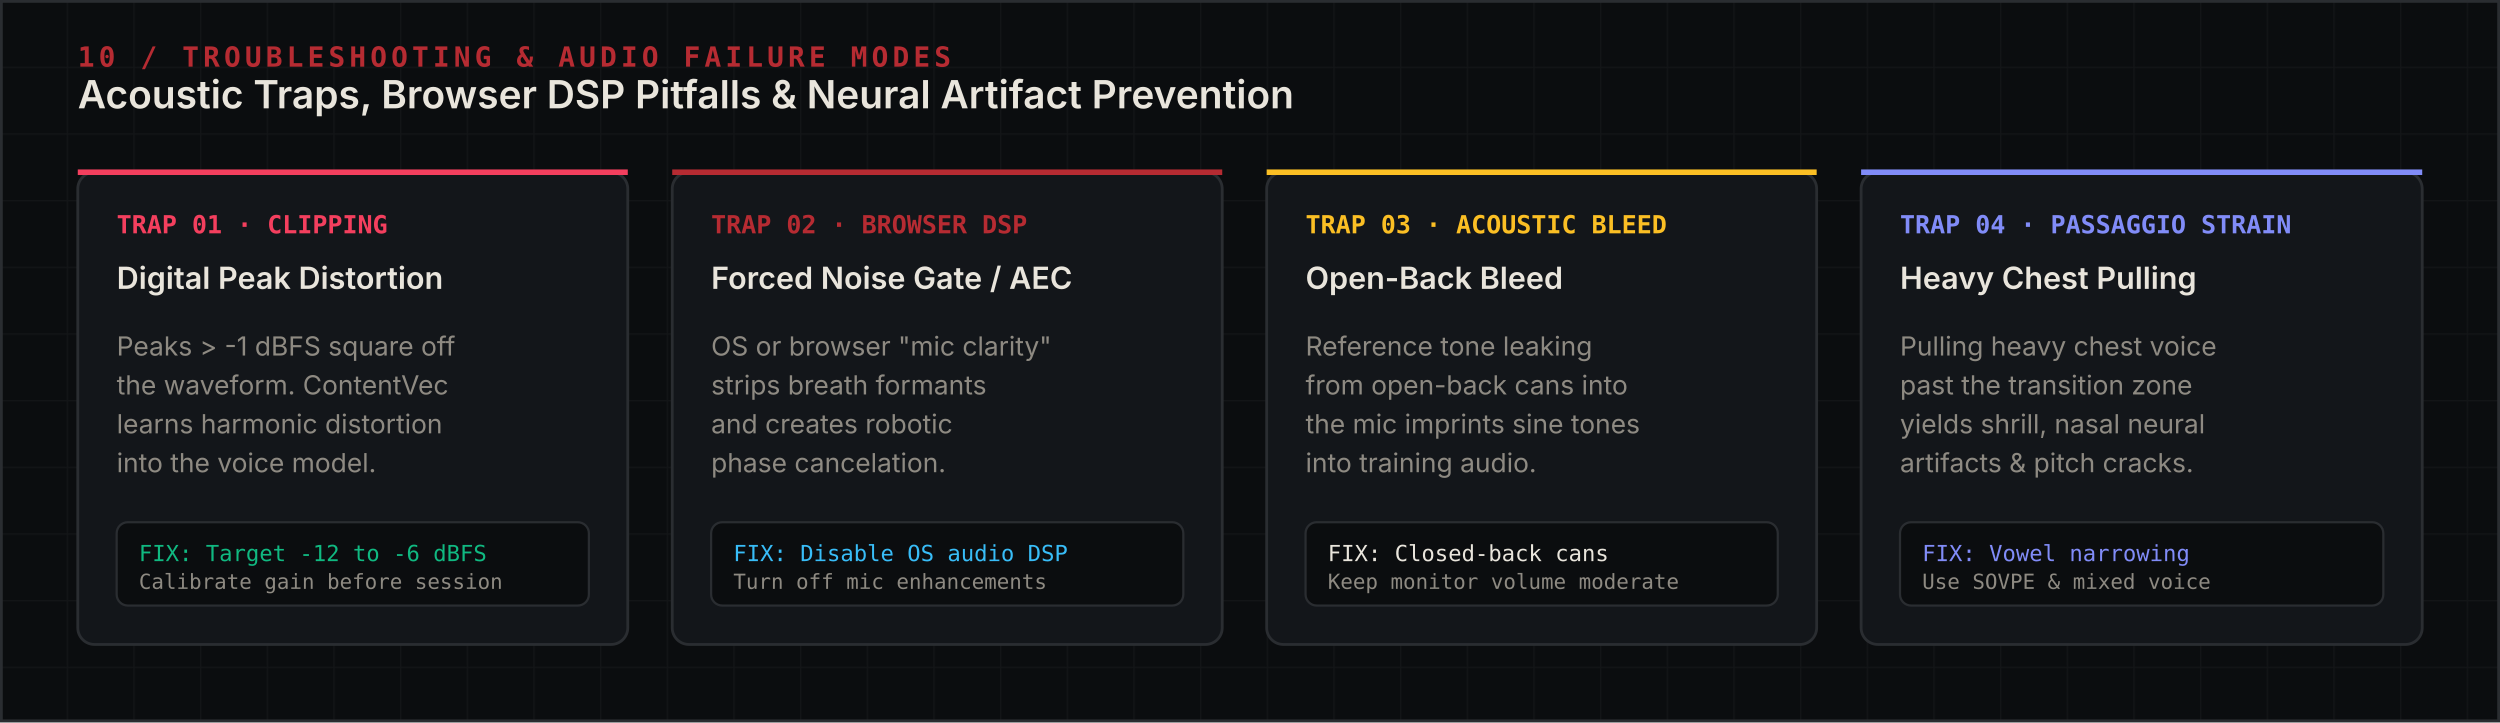
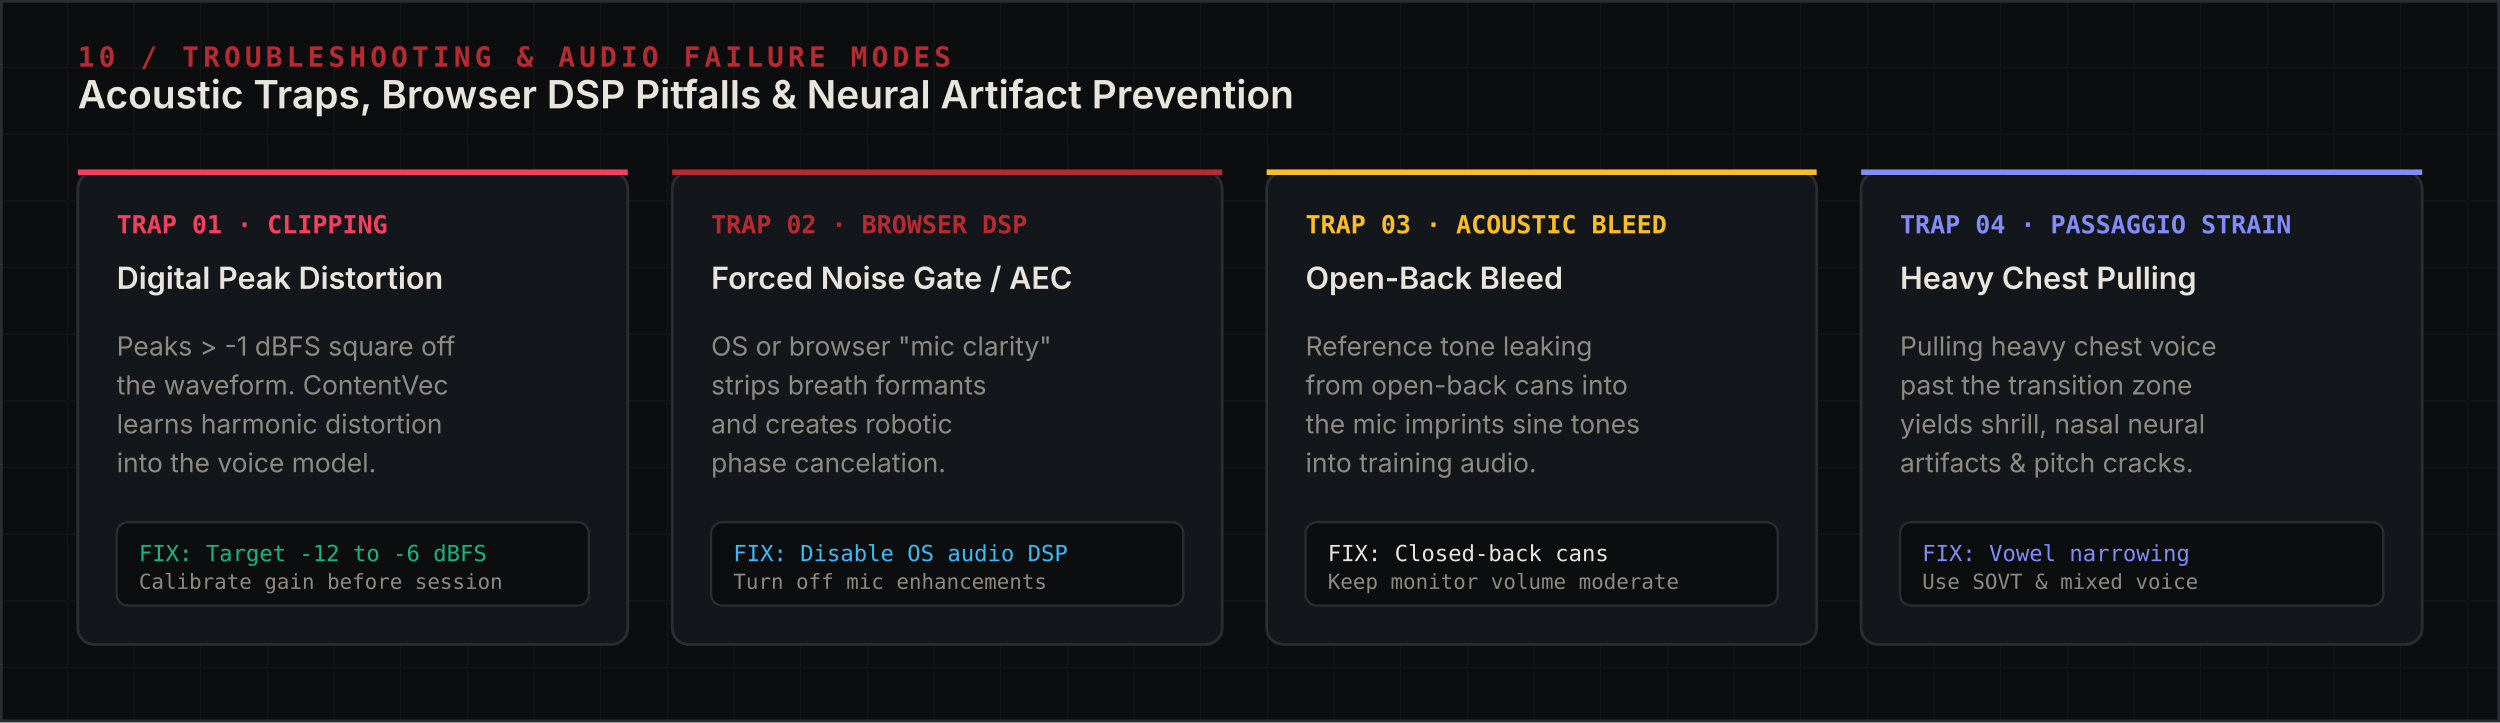
<svg xmlns="http://www.w3.org/2000/svg" viewBox="0 0 900 260" width="900" height="260">
  <defs>
    <pattern id="fail-grid" width="24" height="24" patternUnits="userSpaceOnUse">
      <path d="M 24 0 L 0 0 0 24" fill="none" stroke="#FFFFFF" stroke-width="1" stroke-opacity="0.035" />
    </pattern>
  </defs>
  <rect width="900" height="260" fill="#0B0D0F" />
  <rect width="900" height="260" fill="url(#fail-grid)" />
  <rect x="0.5" y="0.5" width="899" height="259" fill="none" stroke="#2A2D31" stroke-width="1" />
  <g transform="translate(28, 24)">
    <text x="0" y="0" fill="#B62B32" font-family="'JetBrains Mono', monospace" font-size="10" font-weight="600" letter-spacing="1.5">10 / TROUBLESHOOTING &amp; AUDIO FAILURE MODES</text>
    <text x="0" y="15" fill="#E9E5DC" font-family="'Inter', sans-serif" font-size="14" font-weight="600">Acoustic Traps, Browser DSP Pitfalls &amp; Neural Artifact Prevention</text>
  </g>
  <g transform="translate(28, 62)">
    <rect width="198" height="170" rx="6" fill="#13161A" stroke="#2A2D31" stroke-width="1" />
    <path d="M 0 0 L 198 0" stroke="#F43F5E" stroke-width="2" />
    <text x="14" y="22" fill="#F43F5E" font-family="'JetBrains Mono', monospace" font-size="9" font-weight="600">TRAP 01 · CLIPPING</text>
    <text x="14" y="42" fill="#E9E5DC" font-family="'Inter', sans-serif" font-size="11" font-weight="600">Digital Peak Distortion</text>
    <text x="14" y="66" fill="#8E8A82" font-family="'Inter', sans-serif" font-size="9.5">Peaks &gt; -1 dBFS square off</text>
    <text x="14" y="80" fill="#8E8A82" font-family="'Inter', sans-serif" font-size="9.5">the waveform. ContentVec</text>
    <text x="14" y="94" fill="#8E8A82" font-family="'Inter', sans-serif" font-size="9.5">learns harmonic distortion</text>
    <text x="14" y="108" fill="#8E8A82" font-family="'Inter', sans-serif" font-size="9.5">into the voice model.</text>
    <rect x="14" y="126" width="170" height="30" rx="4" fill="#0B0D0F" stroke="#2A2D31" stroke-width="0.8" />
    <text x="22" y="140" fill="#10B981" font-family="'JetBrains Mono', monospace" font-size="8">FIX: Target -12 to -6 dBFS</text>
    <text x="22" y="150" fill="#8E8A82" font-family="'JetBrains Mono', monospace" font-size="7.5">Calibrate gain before session</text>
  </g>
  <g transform="translate(242, 62)">
    <rect width="198" height="170" rx="6" fill="#13161A" stroke="#2A2D31" stroke-width="1" />
    <path d="M 0 0 L 198 0" stroke="#B62B32" stroke-width="2" />
    <text x="14" y="22" fill="#B62B32" font-family="'JetBrains Mono', monospace" font-size="9" font-weight="600">TRAP 02 · BROWSER DSP</text>
    <text x="14" y="42" fill="#E9E5DC" font-family="'Inter', sans-serif" font-size="11" font-weight="600">Forced Noise Gate / AEC</text>
    <text x="14" y="66" fill="#8E8A82" font-family="'Inter', sans-serif" font-size="9.5">OS or browser "mic clarity"</text>
    <text x="14" y="80" fill="#8E8A82" font-family="'Inter', sans-serif" font-size="9.5">strips breath formants</text>
    <text x="14" y="94" fill="#8E8A82" font-family="'Inter', sans-serif" font-size="9.5">and creates robotic</text>
    <text x="14" y="108" fill="#8E8A82" font-family="'Inter', sans-serif" font-size="9.5">phase cancelation.</text>
    <rect x="14" y="126" width="170" height="30" rx="4" fill="#0B0D0F" stroke="#2A2D31" stroke-width="0.8" />
    <text x="22" y="140" fill="#38BDF8" font-family="'JetBrains Mono', monospace" font-size="8">FIX: Disable OS audio DSP</text>
    <text x="22" y="150" fill="#8E8A82" font-family="'JetBrains Mono', monospace" font-size="7.5">Turn off mic enhancements</text>
  </g>
  <g transform="translate(456, 62)">
    <rect width="198" height="170" rx="6" fill="#13161A" stroke="#2A2D31" stroke-width="1" />
    <path d="M 0 0 L 198 0" stroke="#FBBF24" stroke-width="2" />
    <text x="14" y="22" fill="#FBBF24" font-family="'JetBrains Mono', monospace" font-size="9" font-weight="600">TRAP 03 · ACOUSTIC BLEED</text>
    <text x="14" y="42" fill="#E9E5DC" font-family="'Inter', sans-serif" font-size="11" font-weight="600">Open-Back Bleed</text>
    <text x="14" y="66" fill="#8E8A82" font-family="'Inter', sans-serif" font-size="9.5">Reference tone leaking</text>
    <text x="14" y="80" fill="#8E8A82" font-family="'Inter', sans-serif" font-size="9.5">from open-back cans into</text>
    <text x="14" y="94" fill="#8E8A82" font-family="'Inter', sans-serif" font-size="9.5">the mic imprints sine tones</text>
    <text x="14" y="108" fill="#8E8A82" font-family="'Inter', sans-serif" font-size="9.5">into training audio.</text>
    <rect x="14" y="126" width="170" height="30" rx="4" fill="#0B0D0F" stroke="#2A2D31" stroke-width="0.8" />
    <text x="22" y="140" fill="#E9E5DC" font-family="'JetBrains Mono', monospace" font-size="8">FIX: Closed-back cans</text>
    <text x="22" y="150" fill="#8E8A82" font-family="'JetBrains Mono', monospace" font-size="7.5">Keep monitor volume moderate</text>
  </g>
  <g transform="translate(670, 62)">
    <rect width="202" height="170" rx="6" fill="#13161A" stroke="#2A2D31" stroke-width="1" />
    <path d="M 0 0 L 202 0" stroke="#818CF8" stroke-width="2" />
    <text x="14" y="22" fill="#818CF8" font-family="'JetBrains Mono', monospace" font-size="9" font-weight="600">TRAP 04 · PASSAGGIO STRAIN</text>
    <text x="14" y="42" fill="#E9E5DC" font-family="'Inter', sans-serif" font-size="11" font-weight="600">Heavy Chest Pulling</text>
    <text x="14" y="66" fill="#8E8A82" font-family="'Inter', sans-serif" font-size="9.5">Pulling heavy chest voice</text>
    <text x="14" y="80" fill="#8E8A82" font-family="'Inter', sans-serif" font-size="9.5">past the transition zone</text>
    <text x="14" y="94" fill="#8E8A82" font-family="'Inter', sans-serif" font-size="9.5">yields shrill, nasal neural</text>
    <text x="14" y="108" fill="#8E8A82" font-family="'Inter', sans-serif" font-size="9.5">artifacts &amp; pitch cracks.</text>
    <rect x="14" y="126" width="174" height="30" rx="4" fill="#0B0D0F" stroke="#2A2D31" stroke-width="0.8" />
    <text x="22" y="140" fill="#818CF8" font-family="'JetBrains Mono', monospace" font-size="8">FIX: Vowel narrowing</text>
-     <text x="22" y="150" fill="#8E8A82" font-family="'JetBrains Mono', monospace" font-size="7.5">Use SOVPE &amp; mixed voice</text>
+     <text x="22" y="150" fill="#8E8A82" font-family="'JetBrains Mono', monospace" font-size="7.5">Use SOVT &amp; mixed voice</text>
  </g>
</svg>
